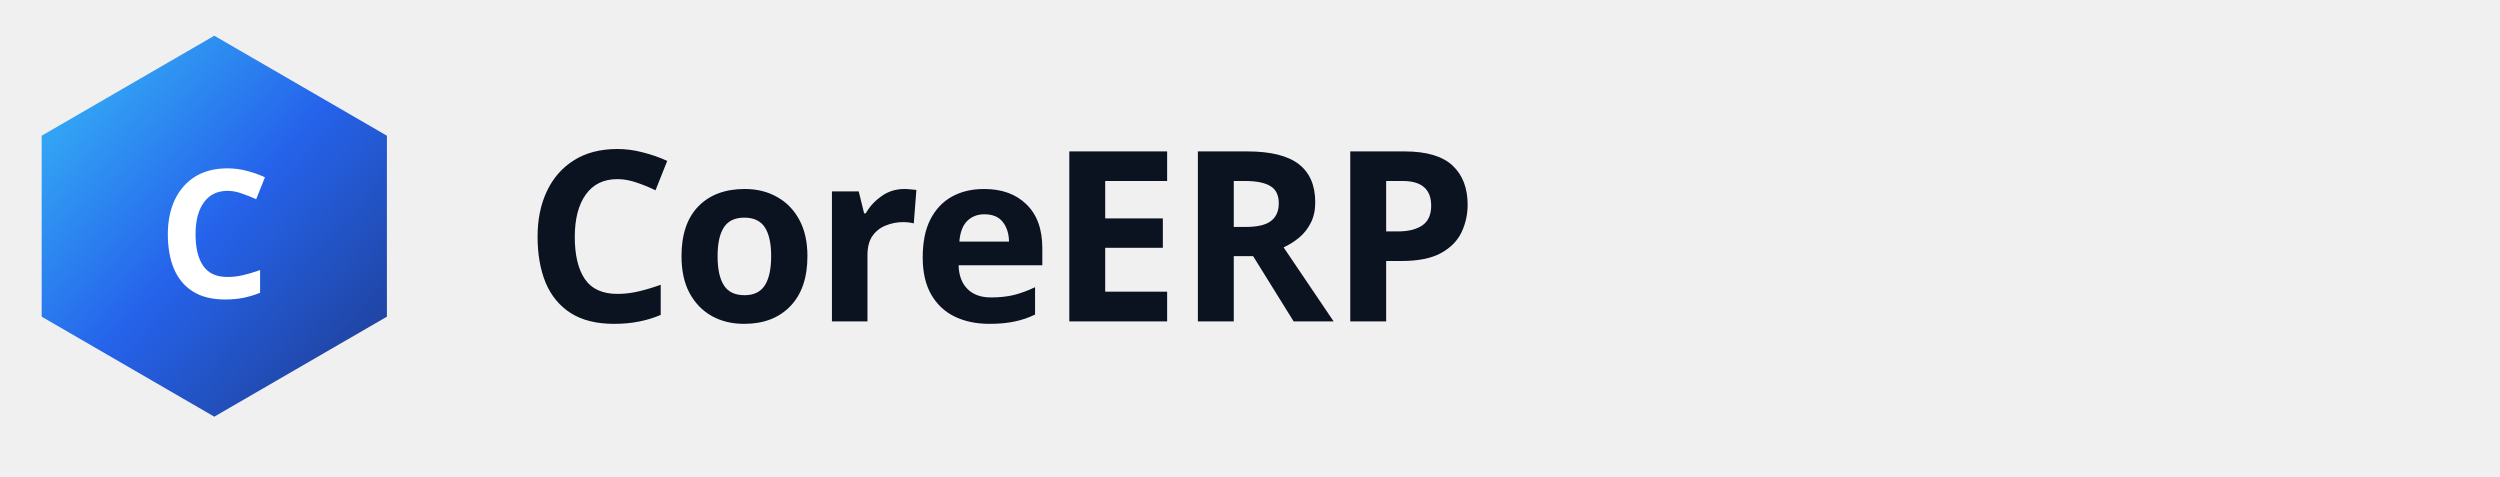
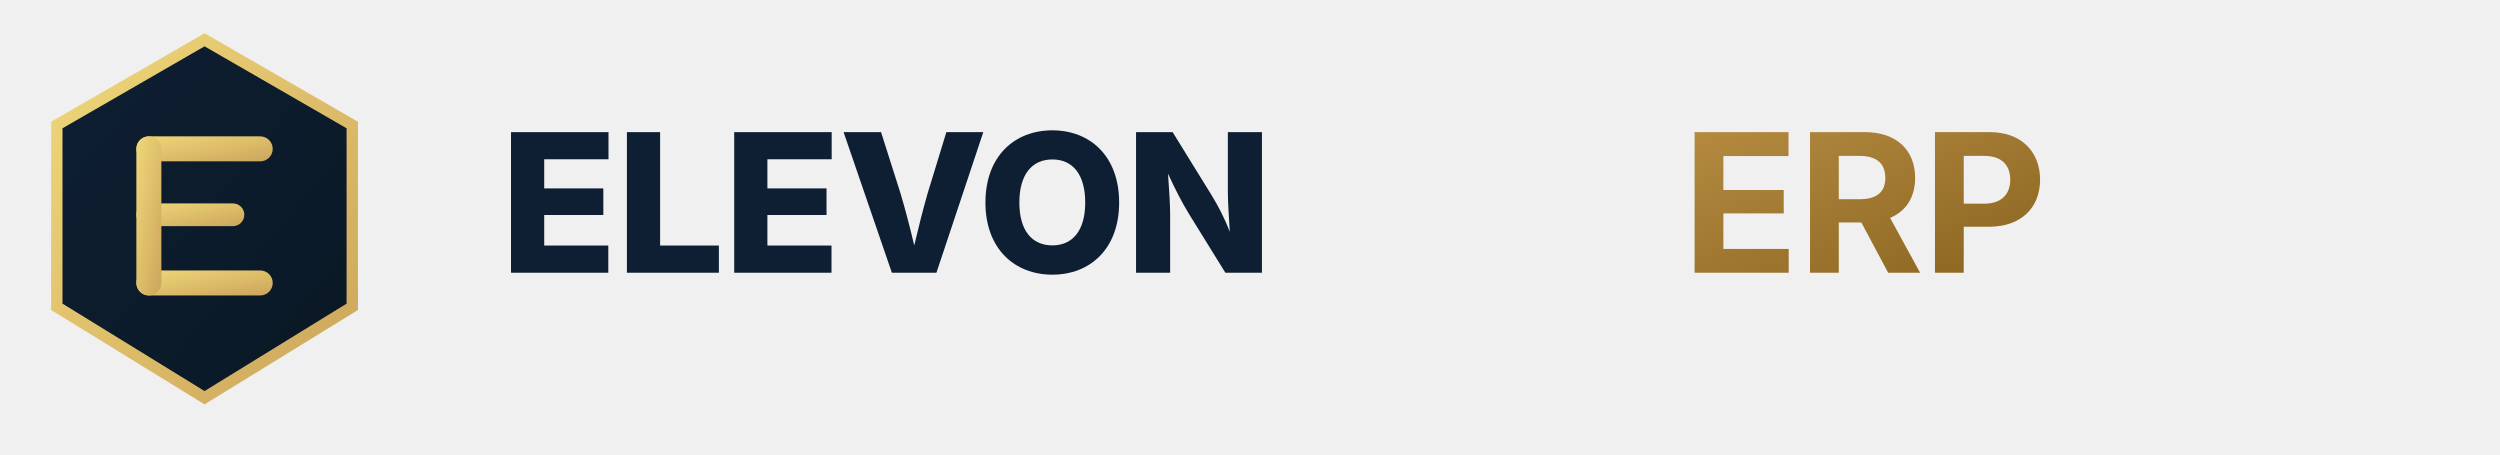
- <svg xmlns="http://www.w3.org/2000/svg" viewBox="0 0 210 40" fill="none" role="img" aria-label="CoreERP">
+ <svg xmlns="http://www.w3.org/2000/svg" viewBox="0 0 220 40" fill="none" role="img" aria-label="ELEVON ERP">
  <defs>
-     <linearGradient id="celg" x1="0%" y1="0%" x2="100%" y2="100%">
-       <stop offset="0%" stop-color="#38bdf8" />
-       <stop offset="50%" stop-color="#2563eb" />
-       <stop offset="100%" stop-color="#1e3a8a" />
+     <linearGradient id="elevLogoHex" x1="0%" y1="0%" x2="100%" y2="100%">
+       <stop offset="0%" stop-color="#0e1f33" />
+       <stop offset="100%" stop-color="#0a1824" />
+     </linearGradient>
+     <linearGradient id="elevLogoGold" x1="0%" y1="0%" x2="100%" y2="100%">
+       <stop offset="0%" stop-color="#f0d87a" />
+       <stop offset="100%" stop-color="#cca55b" />
+     </linearGradient>
+     <linearGradient id="elevWordGold" x1="0%" y1="0%" x2="100%" y2="100%">
+       <stop offset="0%" stop-color="#b48a40" />
+       <stop offset="100%" stop-color="#8a6420" />
    </linearGradient>
  </defs>
-   <path fill="url(#celg)" d="M18 3 32.5 11.4v15.2L18 35 3.5 26.6V11.4L18 3z" />
-   <text x="18" y="25" text-anchor="middle" font-family="Segoe UI, system-ui, sans-serif" font-weight="800" font-size="15" fill="#fff">C</text>
-   <text x="44" y="27" font-family="Segoe UI, system-ui, sans-serif" font-weight="700" font-size="20" fill="#0b1220" letter-spacing="-0.02em">CoreERP</text>
+   <path fill="url(#elevLogoHex)" d="M18 3.5 31 11v16L18 35 5 27V11L18 3.5z" />
+   <path fill="none" stroke="url(#elevLogoGold)" stroke-width="1" d="M18 3.5 31 11v16L18 35 5 27V11L18 3.5z" />
+   <g fill="url(#elevLogoGold)">
+     <rect x="12" y="12" width="12" height="2.2" rx="1.1" />
+     <rect x="12" y="17.9" width="9.5" height="2" rx="1" />
+     <rect x="12" y="23.8" width="12" height="2.2" rx="1.1" />
+     <rect x="12" y="12" width="2.2" height="14" rx="1.1" />
+   </g>
+   <text x="44" y="24" font-family="'Segoe UI', Inter, system-ui, sans-serif" font-weight="800" font-size="17" fill="#0e1f33" letter-spacing="-0.01em">ELEVON</text>
+   <text x="148" y="24" font-family="'Segoe UI', Inter, system-ui, sans-serif" font-weight="700" font-size="17" fill="url(#elevWordGold)" letter-spacing="-0.01em"> ERP</text>
</svg>
